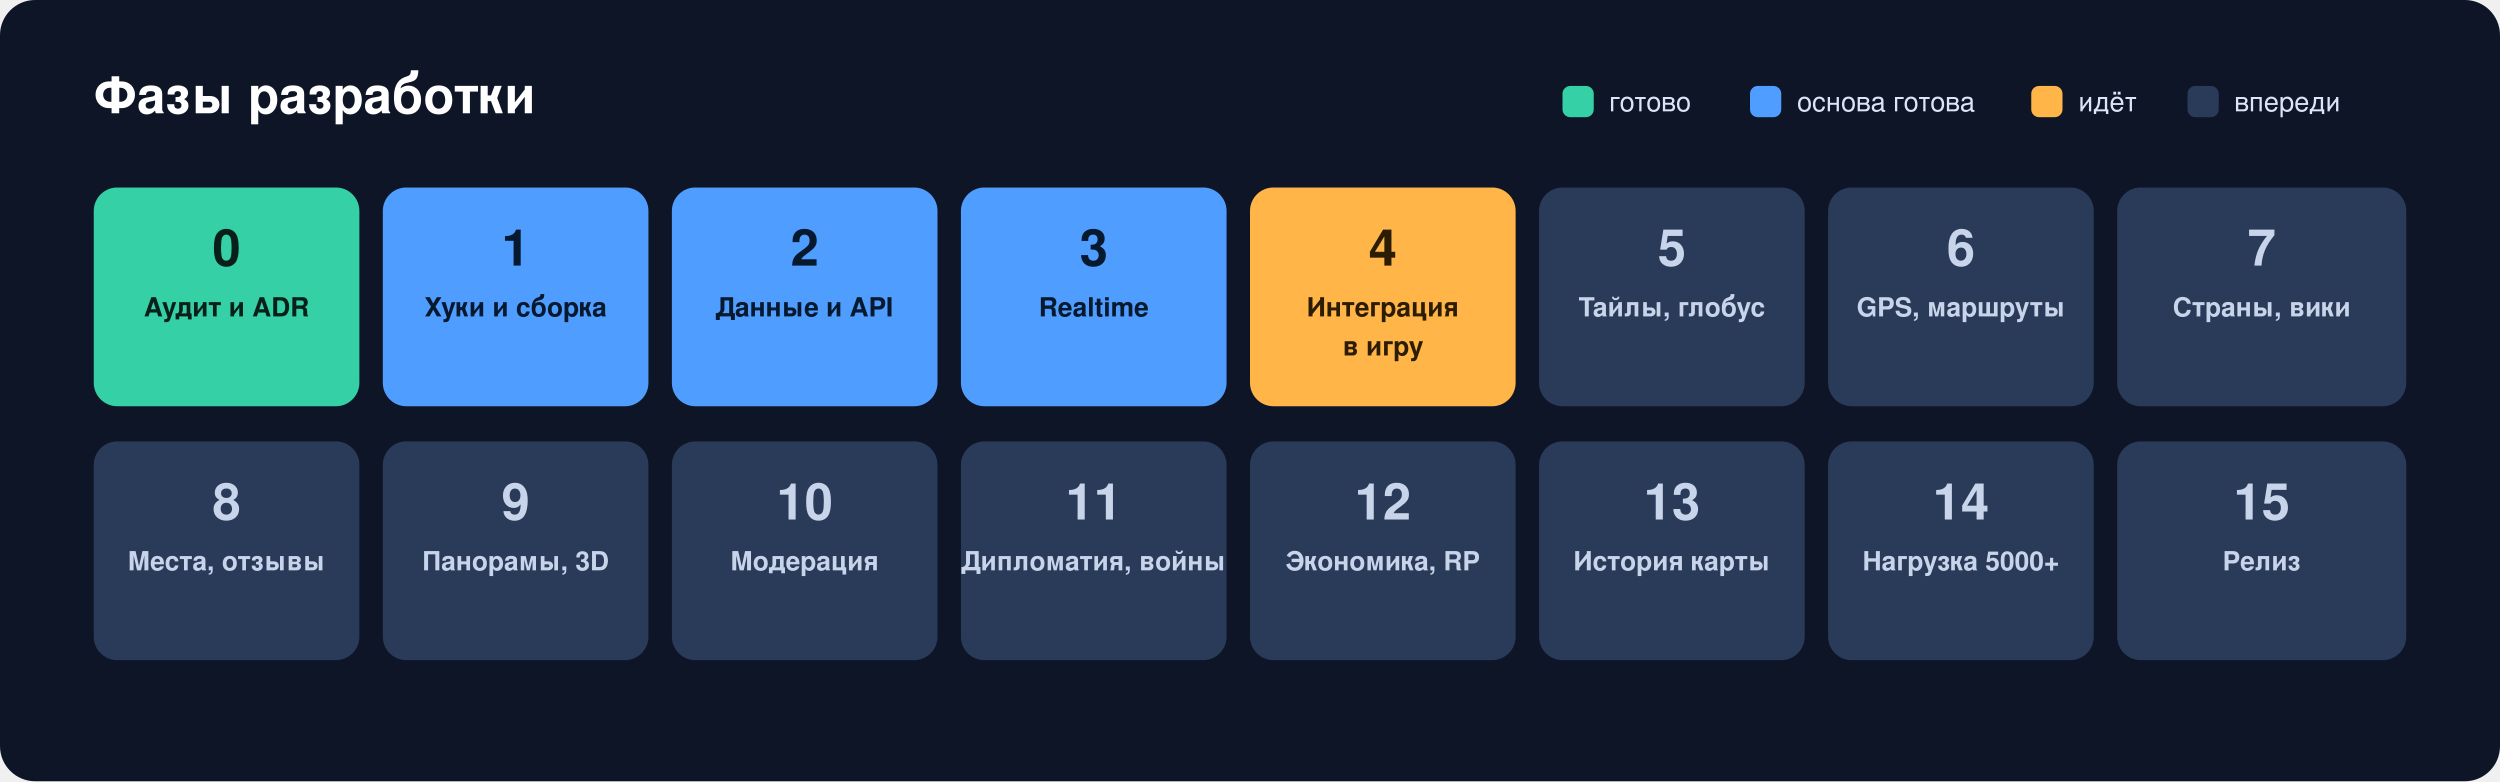
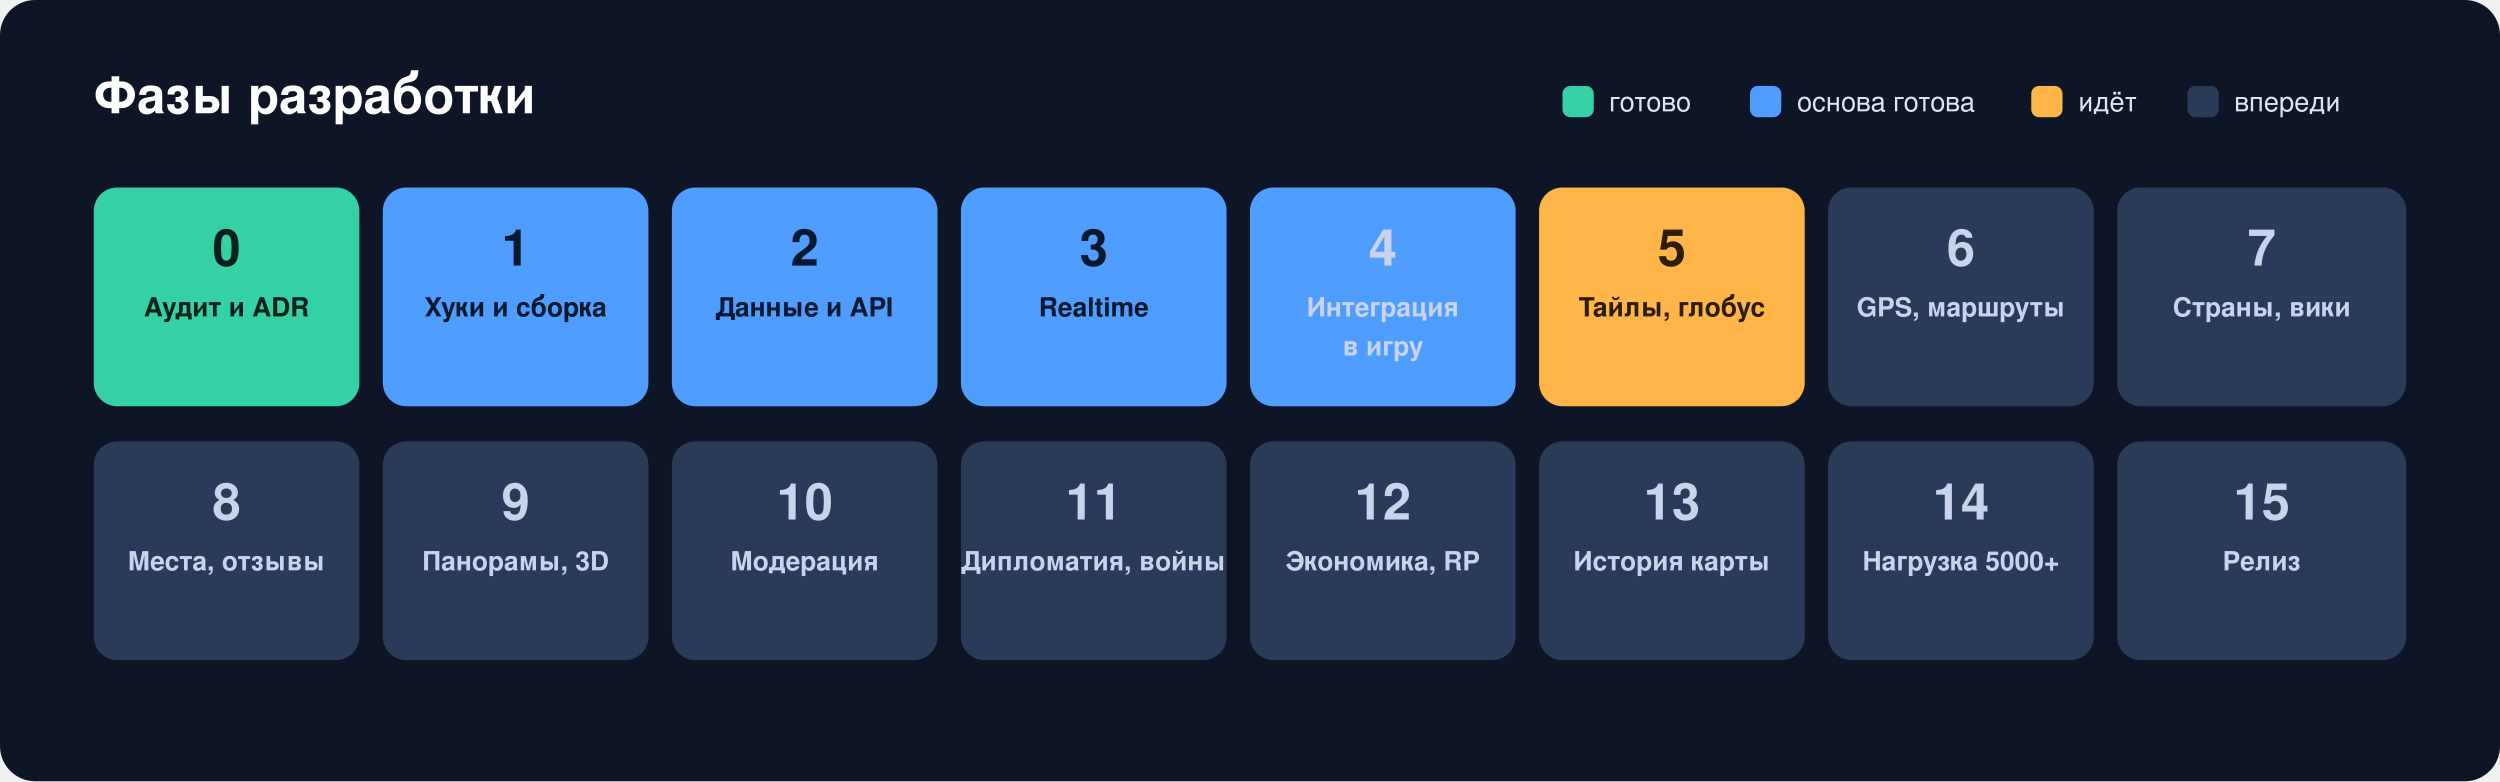
<svg xmlns="http://www.w3.org/2000/svg" viewBox="0 0 1280 400" role="img" aria-label="Шестнадцать фаз разработки VexMap и их состояние">
  <rect width="1280" height="400" rx="18" fill="#0d1526" />
  <g font-family="Segoe UI,Helvetica,Arial,sans-serif">
    <text x="48" y="58" font-size="26" font-weight="700" fill="#ffffff">Фазы разработки</text>
    <g font-size="14" fill="#dbe5f7">
      <rect x="800" y="44" width="16" height="16" rx="4" fill="#35d0a5" />
      <text x="824" y="57">готово</text>
      <rect x="896" y="44" width="16" height="16" rx="4" fill="#4f9dff" />
      <text x="920" y="57">основа готова</text>
      <rect x="1040" y="44" width="16" height="16" rx="4" fill="#ffb547" />
      <text x="1064" y="57">идёт</text>
      <rect x="1120" y="44" width="16" height="16" rx="4" fill="#2a3a59" />
      <text x="1144" y="57">впереди</text>
    </g>
    <g font-size="13.5" font-weight="600" text-anchor="middle" fill="#e8effb">
      <g>
        <rect x="48" y="96" width="136" height="112" rx="12" fill="#35d0a5" />
        <text x="116" y="136" font-size="26" font-weight="800" fill="#08201a">0</text>
        <text x="116" y="162" fill="#08201a">Аудит и ADR</text>
        <rect x="196" y="96" width="136" height="112" rx="12" fill="#4f9dff" />
        <text x="264" y="136" font-size="26" font-weight="800" fill="#07192f">1</text>
        <text x="264" y="162" fill="#07192f">Хуки и сборка</text>
        <rect x="344" y="96" width="136" height="112" rx="12" fill="#4f9dff" />
        <text x="412" y="136" font-size="26" font-weight="800" fill="#07192f">2</text>
        <text x="412" y="162" fill="#07192f">Данные и API</text>
        <rect x="492" y="96" width="136" height="112" rx="12" fill="#4f9dff" />
        <text x="560" y="136" font-size="26" font-weight="800" fill="#07192f">3</text>
        <text x="560" y="162" fill="#07192f">Realtime</text>
      </g>
      <g fill="#c8d4ea">
-         <rect x="640" y="96" width="136" height="112" rx="12" fill="#ffb547" />
-         <text x="708" y="136" font-size="26" font-weight="800" fill="#2b1c02">4</text>
-         <text x="708" y="162" fill="#2b1c02">Интеграция</text>
-         <text x="708" y="182" fill="#2b1c02">в игру</text>
-         <rect x="788" y="96" width="136" height="112" rx="12" fill="#2a3a59" />
-         <text x="856" y="136" font-size="26" font-weight="800">5</text>
-         <text x="856" y="162">Тайлы, глобус</text>
+         <rect x="640" y="96" width="136" height="112" rx="12" fill="#4f9dff" />
+         <text x="708" y="136" font-size="26" font-weight="800">4</text>
+         <text x="708" y="162">Интеграция</text>
+         <text x="708" y="182">в игру</text>
+         <rect x="788" y="96" width="136" height="112" rx="12" fill="#ffb547" />
+         <text x="856" y="136" font-size="26" font-weight="800" fill="#2b1c02">5</text>
+         <text x="856" y="162" fill="#2b1c02">Тайлы, глобус</text>
        <rect x="936" y="96" width="136" height="112" rx="12" fill="#2a3a59" />
        <text x="1004" y="136" font-size="26" font-weight="800">6</text>
        <text x="1004" y="162">GPS, маршруты</text>
        <rect x="1084" y="96" width="148" height="112" rx="12" fill="#2a3a59" />
        <text x="1158" y="136" font-size="26" font-weight="800">7</text>
        <text x="1158" y="162">Страны, вики</text>
        <rect x="48" y="226" width="136" height="112" rx="12" fill="#2a3a59" />
        <text x="116" y="266" font-size="26" font-weight="800">8</text>
        <text x="116" y="292">Места, отзывы</text>
        <rect x="196" y="226" width="136" height="112" rx="12" fill="#2a3a59" />
        <text x="264" y="266" font-size="26" font-weight="800">9</text>
        <text x="264" y="292">Панорамы, 3D</text>
        <rect x="344" y="226" width="136" height="112" rx="12" fill="#2a3a59" />
        <text x="412" y="266" font-size="26" font-weight="800">10</text>
        <text x="412" y="292">Модерация</text>
        <rect x="492" y="226" width="136" height="112" rx="12" fill="#2a3a59" />
        <text x="560" y="266" font-size="26" font-weight="800">11</text>
        <text x="560" y="292">Дипломатия, войны</text>
        <rect x="640" y="226" width="136" height="112" rx="12" fill="#2a3a59" />
        <text x="708" y="266" font-size="26" font-weight="800">12</text>
        <text x="708" y="292">Экономика, RP</text>
        <rect x="788" y="226" width="136" height="112" rx="12" fill="#2a3a59" />
        <text x="856" y="266" font-size="26" font-weight="800">13</text>
        <text x="856" y="292">История карты</text>
        <rect x="936" y="226" width="136" height="112" rx="12" fill="#2a3a59" />
        <text x="1004" y="266" font-size="26" font-weight="800">14</text>
        <text x="1004" y="292">Нагрузка 5000+</text>
        <rect x="1084" y="226" width="148" height="112" rx="12" fill="#2a3a59" />
        <text x="1158" y="266" font-size="26" font-weight="800">15</text>
        <text x="1158" y="292">Релиз</text>
      </g>
    </g>
  </g>
</svg>
